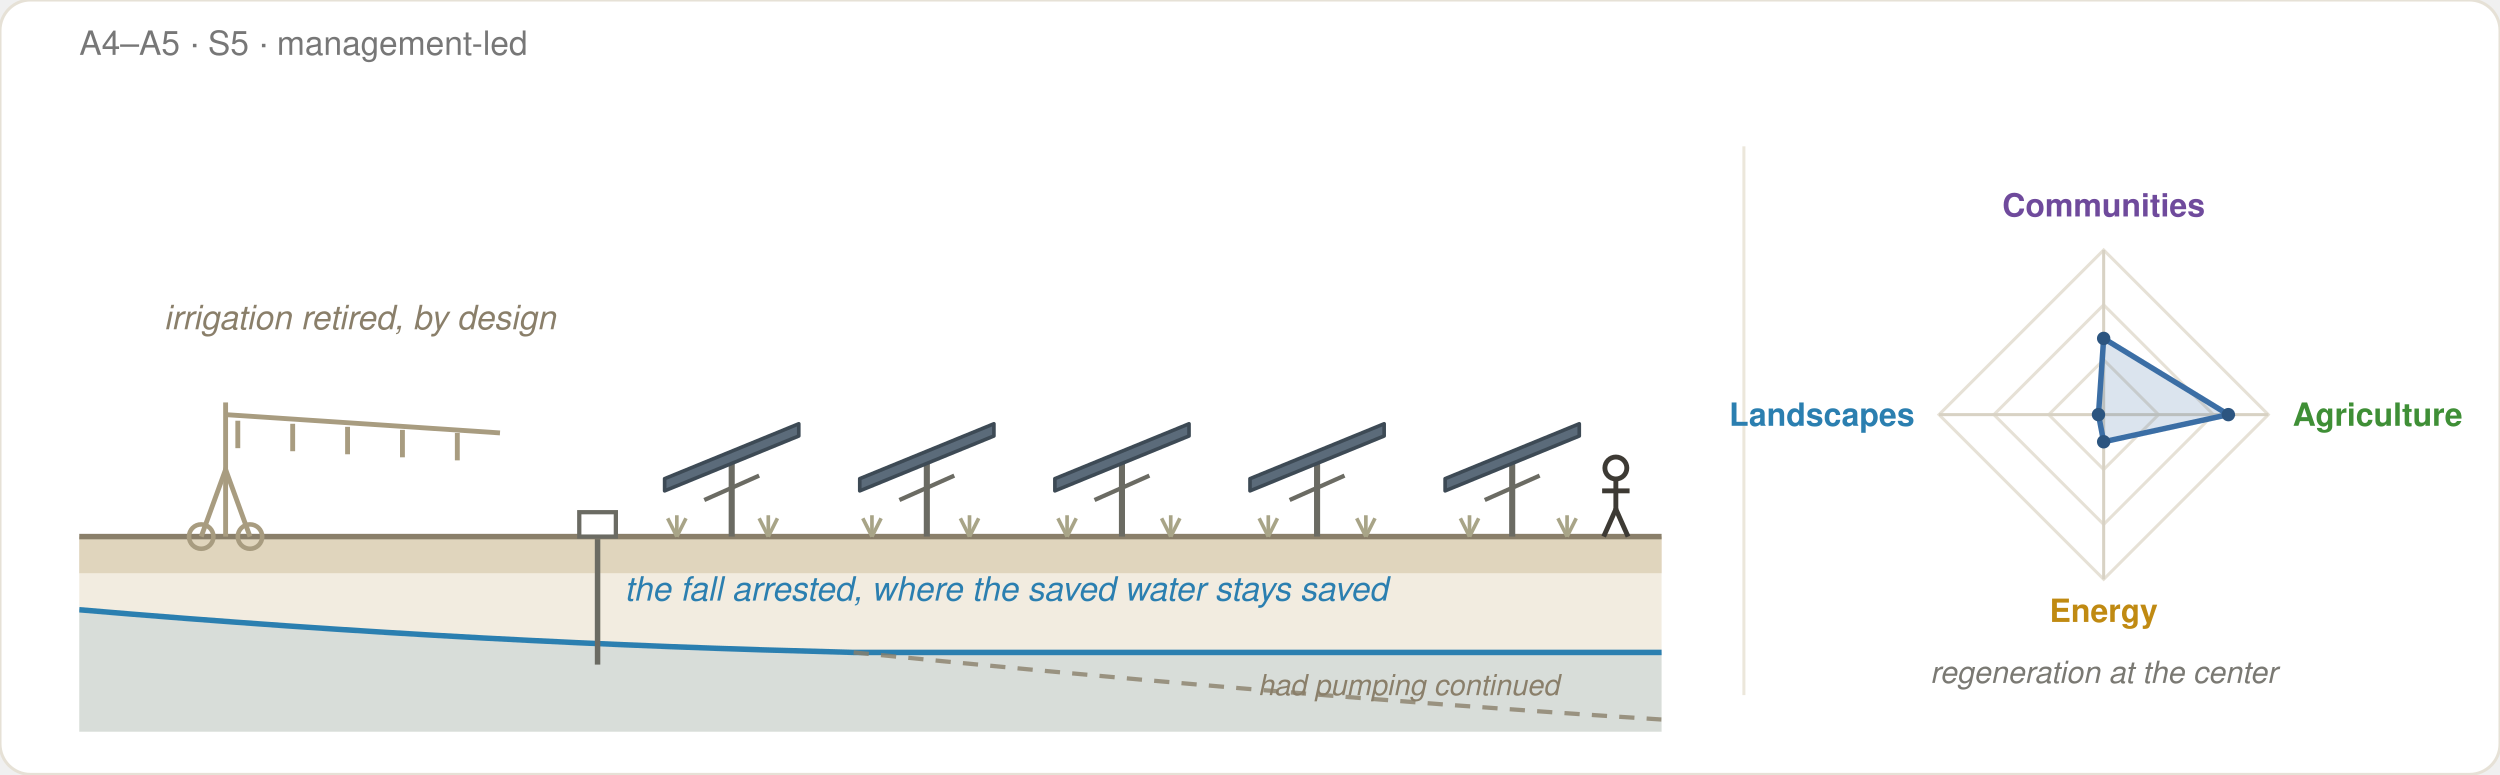
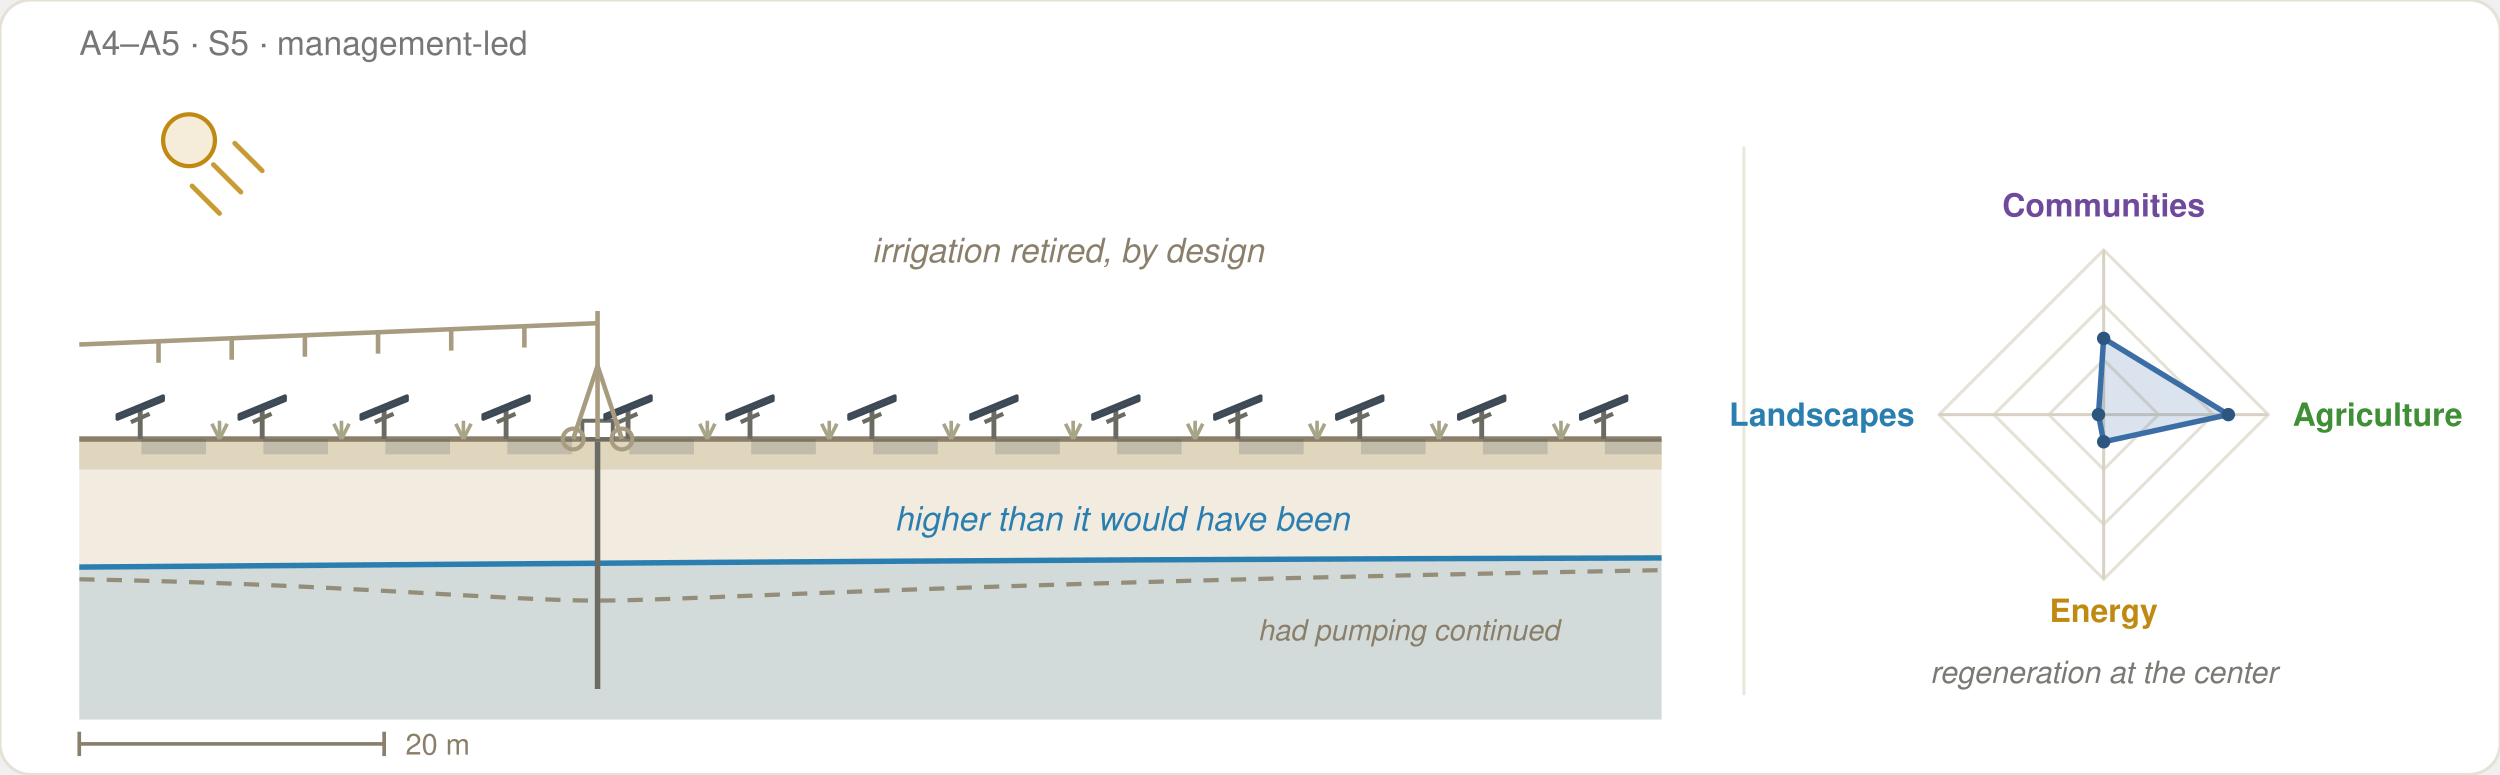
<svg xmlns="http://www.w3.org/2000/svg" viewBox="0 14 820 254" width="820" height="254" font-family="Helvetica, Arial, sans-serif" role="img">
  <defs>
    <g id="module">
-       <line x1="-9" y1="16" x2="9" y2="8" stroke="#6b6b63" stroke-width="1.4" />
-       <polygon points="-22,9 22,-9 22,-5 -22,13" fill="#5b6b7a" stroke="#3d4a55" stroke-width="1.2" stroke-linejoin="round" />
-     </g>
-     <g id="person">
-       <circle cx="0" cy="-22.5" r="3.6" fill="none" stroke="#3d3a34" stroke-width="1.6" />
-       <line x1="0" y1="-19" x2="0" y2="-9" stroke="#3d3a34" stroke-width="1.6" />
-       <line x1="-4.5" y1="-15" x2="4.5" y2="-15" stroke="#3d3a34" stroke-width="1.6" />
-       <line x1="0" y1="-9" x2="-4" y2="0" stroke="#3d3a34" stroke-width="1.6" />
-       <line x1="0" y1="-9" x2="4" y2="0" stroke="#3d3a34" stroke-width="1.6" />
+       <line x1="-9" y1="16" x2="9" y2="8" stroke="#6b6b63" stroke-width="1.4" vector-effect="non-scaling-stroke" />
+       <polygon points="-22,9 22,-9 22,-5 -22,13" fill="#5b6b7a" stroke="#3d4a55" stroke-width="1.2" stroke-linejoin="round" vector-effect="non-scaling-stroke" />
    </g>
    <g id="tuft">
-       <line x1="0" y1="0" x2="-3" y2="-6" stroke="#a8a487" stroke-width="1.2" />
-       <line x1="0" y1="0" x2="0" y2="-7" stroke="#a8a487" stroke-width="1.2" />
-       <line x1="0" y1="0" x2="3" y2="-6" stroke="#a8a487" stroke-width="1.2" />
+       <line x1="0" y1="0" x2="-2.5" y2="-5" stroke="#a8a487" stroke-width="1.2" />
+       <line x1="0" y1="0" x2="0" y2="-6" stroke="#a8a487" stroke-width="1.2" />
+       <line x1="0" y1="0" x2="2.5" y2="-5" stroke="#a8a487" stroke-width="1.2" />
    </g>
    <clipPath id="soilclipR">
-       <path d="M26,190 L545,190 L545,254 L26,254 Z" />
+       <path d="M26,158 L545,158 L545,250 L26,250 Z" />
    </clipPath>
  </defs>
  <rect y="14" width="820" height="254" rx="10" fill="#ffffff" stroke="#e6e1d6" />
  <text x="26" y="32" fill="#777" font-size="11">A4–A5 · S5 · management-led</text>
-   <path d="M26,190 L545,190 L545,254 L26,254 Z" fill="#f2ece0" />
+   <g stroke="#c08a12" stroke-linecap="round">
+     <circle cx="62" cy="60" r="8.5" fill="#c08a12" fill-opacity="0.16" stroke-width="1.4" />
+     <g stroke-width="1.6" opacity="0.85">
+       <line x1="63" y1="75" x2="72" y2="84" />
+       <line x1="70" y1="68" x2="79" y2="77" />
+       <line x1="77" y1="61" x2="86" y2="70" />
+     </g>
+   </g>
+   <path d="M26,158 L545,158 L545,250 L26,250 Z" fill="#f2ece0" />
  <g clip-path="url(#soilclipR)">
-     <path d="M26,190 L545,190 L545,202 L26,202 Z" fill="#e0d5bd" />
-     <path d="M26,214 C120,222 200,226 280,228 L545,228 L545,254 L26,254 Z" fill="#2b7fb0" fill-opacity="0.13" />
-     <path d="M26,214 C120,222 200,226 280,228 L545,228" fill="none" stroke="#2b7fb0" stroke-width="1.8" />
-     <path d="M280,228 C360,236 450,244 545,250" fill="none" stroke="#8a7f6a" stroke-width="1.4" stroke-dasharray="5 4" opacity="0.8" />
-     <line x1="196" y1="190" x2="196" y2="232" stroke="#6b6b63" stroke-width="1.8" />
+     <path d="M26,158 L545,158 L545,168 L26,168 Z" fill="#e0d5bd" />
+     <path d="M26,200 C120,199.4 300,197.6 545,197 L545,250 L26,250 Z" fill="#2b7fb0" fill-opacity="0.16" />
+     <path d="M26,200 C120,199.4 300,197.6 545,197" fill="none" stroke="#2b7fb0" stroke-width="1.8" />
+     <path d="M26,204 C110,205.5 165,211 196,211 C227,211 300,205.5 545,201" fill="none" stroke="#8a7f6a" stroke-width="1.4" stroke-dasharray="5 4" opacity="0.85" />
+     <line x1="196" y1="158" x2="196" y2="240" stroke="#6b6b63" stroke-width="1.8" />
  </g>
-   <path d="M26,190 L545,190" fill="none" stroke="#8a7f6a" stroke-width="1.8" />
-   <rect x="190" y="182" width="12" height="8" fill="#ffffff" stroke="#6b6b63" stroke-width="1.4" />
-   <g stroke="#a89c80" stroke-width="1.6" fill="none">
-     <path d="M74,190 L74,146" />
-     <path d="M66,190 L74,168 L82,190" />
-     <path d="M74,150 L164,156" />
-     <path d="M78,152 l0,9" />
-     <path d="M96,153 l0,9" />
-     <path d="M114,154 l0,9" />
-     <path d="M132,155 l0,9" />
-     <path d="M150,156 l0,9" />
-   </g>
-   <circle cx="66" cy="190" r="4" fill="none" stroke="#a89c80" stroke-width="1.5" />
-   <circle cx="82" cy="190" r="4" fill="none" stroke="#a89c80" stroke-width="1.5" />
-   <g>
-     <use href="#tuft" x="222" y="190" />
-     <use href="#tuft" x="252" y="190" />
-     <use href="#tuft" x="286" y="190" />
-     <use href="#tuft" x="318" y="190" />
-     <use href="#tuft" x="350" y="190" />
-     <use href="#tuft" x="384" y="190" />
-     <use href="#tuft" x="416" y="190" />
-     <use href="#tuft" x="448" y="190" />
-     <use href="#tuft" x="482" y="190" />
-     <use href="#tuft" x="514" y="190" />
+   <path d="M26,158 L545,158" fill="none" stroke="#8a7f6a" stroke-width="1.8" />
+   <rect x="191" y="152" width="10" height="6" fill="#ffffff" stroke="#6b6b63" stroke-width="1.3" />
+   <g fill="#3d4a55" opacity="0.19">
+     <path d="M46.4,158 h21.2 v5 h-21.2 z" />
+     <path d="M86.4,158 h21.2 v5 h-21.2 z" />
+     <path d="M126.4,158 h21.2 v5 h-21.2 z" />
+     <path d="M166.4,158 h21.2 v5 h-21.2 z" />
+     <path d="M206.4,158 h21.2 v5 h-21.2 z" />
+     <path d="M246.4,158 h21.2 v5 h-21.2 z" />
+     <path d="M286.4,158 h21.2 v5 h-21.2 z" />
+     <path d="M326.4,158 h21.2 v5 h-21.2 z" />
+     <path d="M366.4,158 h21.2 v5 h-21.2 z" />
+     <path d="M406.4,158 h21.2 v5 h-21.2 z" />
+     <path d="M446.4,158 h21.2 v5 h-21.2 z" />
+     <path d="M486.4,158 h21.2 v5 h-21.2 z" />
+     <path d="M526.4,158 h18.6 v5 h-18.6 z" />
  </g>
  <g>
-     <line x1="240" y1="190" x2="240" y2="162" stroke="#6b6b63" stroke-width="2" />
-     <line x1="304" y1="190" x2="304" y2="162" stroke="#6b6b63" stroke-width="2" />
-     <line x1="368" y1="190" x2="368" y2="162" stroke="#6b6b63" stroke-width="2" />
-     <line x1="432" y1="190" x2="432" y2="162" stroke="#6b6b63" stroke-width="2" />
-     <line x1="496" y1="190" x2="496" y2="162" stroke="#6b6b63" stroke-width="2" />
+     <use href="#tuft" x="72" y="158" />
+     <use href="#tuft" x="112" y="158" />
+     <use href="#tuft" x="152" y="158" />
+     <use href="#tuft" x="232" y="158" />
+     <use href="#tuft" x="272" y="158" />
+     <use href="#tuft" x="312" y="158" />
+     <use href="#tuft" x="352" y="158" />
+     <use href="#tuft" x="392" y="158" />
+     <use href="#tuft" x="432" y="158" />
+     <use href="#tuft" x="472" y="158" />
+     <use href="#tuft" x="512" y="158" />
  </g>
-   <use href="#module" x="240" y="162" />
-   <use href="#module" x="304" y="162" />
-   <use href="#module" x="368" y="162" />
-   <use href="#module" x="432" y="162" />
-   <use href="#module" x="496" y="162" />
-   <use href="#person" x="530" y="190" />
-   <text x="118" y="122" fill="#8a7f6a" font-size="11" font-style="italic" text-anchor="middle">irrigation retired, by design</text>
-   <text x="330" y="211" fill="#2b7fb0" font-size="11" font-style="italic" text-anchor="middle">the fall arrested, where the saved water stays saved</text>
-   <text x="462" y="242" fill="#8a7f6a" font-size="9.5" font-style="italic" text-anchor="middle">had pumping continued</text>
+   <g stroke="#6b6b63" stroke-width="1.6">
+     <line x1="46" y1="158" x2="46" y2="147" />
+     <line x1="86" y1="158" x2="86" y2="147" />
+     <line x1="126" y1="158" x2="126" y2="147" />
+     <line x1="166" y1="158" x2="166" y2="147" />
+     <line x1="206" y1="158" x2="206" y2="147" />
+     <line x1="246" y1="158" x2="246" y2="147" />
+     <line x1="286" y1="158" x2="286" y2="147" />
+     <line x1="326" y1="158" x2="326" y2="147" />
+     <line x1="366" y1="158" x2="366" y2="147" />
+     <line x1="406" y1="158" x2="406" y2="147" />
+     <line x1="446" y1="158" x2="446" y2="147" />
+     <line x1="486" y1="158" x2="486" y2="147" />
+     <line x1="526" y1="158" x2="526" y2="147" />
+   </g>
+   <use href="#module" transform="translate(46,147) scale(0.341)" />
+   <use href="#module" transform="translate(86,147) scale(0.341)" />
+   <use href="#module" transform="translate(126,147) scale(0.341)" />
+   <use href="#module" transform="translate(166,147) scale(0.341)" />
+   <use href="#module" transform="translate(206,147) scale(0.341)" />
+   <use href="#module" transform="translate(246,147) scale(0.341)" />
+   <use href="#module" transform="translate(286,147) scale(0.341)" />
+   <use href="#module" transform="translate(326,147) scale(0.341)" />
+   <use href="#module" transform="translate(366,147) scale(0.341)" />
+   <use href="#module" transform="translate(406,147) scale(0.341)" />
+   <use href="#module" transform="translate(446,147) scale(0.341)" />
+   <use href="#module" transform="translate(486,147) scale(0.341)" />
+   <use href="#module" transform="translate(526,147) scale(0.341)" />
+   <g stroke="#a89c80" stroke-width="1.5" fill="none">
+     <path d="M196,158 L196,116" />
+     <path d="M188,158 L196,134 L204,158" />
+     <path d="M196,120 L26,127" />
+     <path d="M172,121 l0,7" />
+     <path d="M148,122 l0,7" />
+     <path d="M124,123 l0,7" />
+     <path d="M100,124 l0,7" />
+     <path d="M76,125 l0,7" />
+     <path d="M52,126 l0,7" />
+   </g>
+   <circle cx="188" cy="158" r="3.4" fill="none" stroke="#a89c80" stroke-width="1.4" />
+   <circle cx="204" cy="158" r="3.4" fill="none" stroke="#a89c80" stroke-width="1.4" />
+   <text x="286" y="100" fill="#8a7f6a" font-size="11" font-style="italic" text-anchor="start">irrigation retired, by design</text>
+   <text x="368" y="188" fill="#2b7fb0" font-size="11" font-style="italic" text-anchor="middle">higher than it would have been</text>
+   <text x="462" y="224" fill="#8a7f6a" font-size="9.5" font-style="italic" text-anchor="middle">had pumping continued</text>
+   <g stroke="#8a7f6a" stroke-width="1.2" fill="none">
+     <path d="M26,258 h100" />
+     <path d="M26,254 v8" />
+     <path d="M126,254 v8" />
+   </g>
+   <text x="133" y="261.5" fill="#8a7f6a" font-size="9.5">20 m</text>
  <line x1="572" y1="62" x2="572" y2="242" stroke="#ece7db" stroke-width="1" />
  <polygon points="690,132 708,150 690,168 672,150" fill="none" stroke="#e6e1d6" stroke-width="1" />
  <polygon points="690,114 726,150 690,186 654,150" fill="none" stroke="#e6e1d6" stroke-width="1" />
  <polygon points="690,96 744,150 690,204 636,150" fill="none" stroke="#e6e1d6" stroke-width="1" />
  <line x1="690" y1="150" x2="690" y2="96" stroke="#d8d2c4" stroke-width="1" />
  <line x1="690" y1="150" x2="744" y2="150" stroke="#d8d2c4" stroke-width="1" />
  <line x1="690" y1="150" x2="690" y2="204" stroke="#d8d2c4" stroke-width="1" />
  <line x1="690" y1="150" x2="636" y2="150" stroke="#d8d2c4" stroke-width="1" />
  <text x="690" y="85" fill="#6f4a9c" font-size="10.5" font-weight="600" text-anchor="middle">Communities</text>
  <text x="752" y="150" fill="#3f8f36" font-size="10.5" font-weight="600" text-anchor="start" dominant-baseline="middle">Agriculture</text>
  <text x="690" y="218" fill="#c08a12" font-size="10.5" font-weight="600" text-anchor="middle">Energy</text>
  <text x="628" y="150" fill="#2b7fb0" font-size="10.5" font-weight="600" text-anchor="end" dominant-baseline="middle">Landscapes</text>
  <polygon points="690,125.0 730.9,150 690,158.9 688.3,150" fill="#3b6ea5" fill-opacity="0.18" stroke="#3b6ea5" stroke-width="1.8" />
  <circle cx="690" cy="125.0" r="2.2" fill="#2c5580" />
  <circle cx="730.9" cy="150" r="2.2" fill="#2c5580" />
  <circle cx="690" cy="158.9" r="2.2" fill="#2c5580" />
  <circle cx="688.3" cy="150" r="2.2" fill="#2c5580" />
  <text x="690" y="238" fill="#7a7973" font-size="10" font-style="italic" text-anchor="middle">regeneration at the center</text>
</svg>
